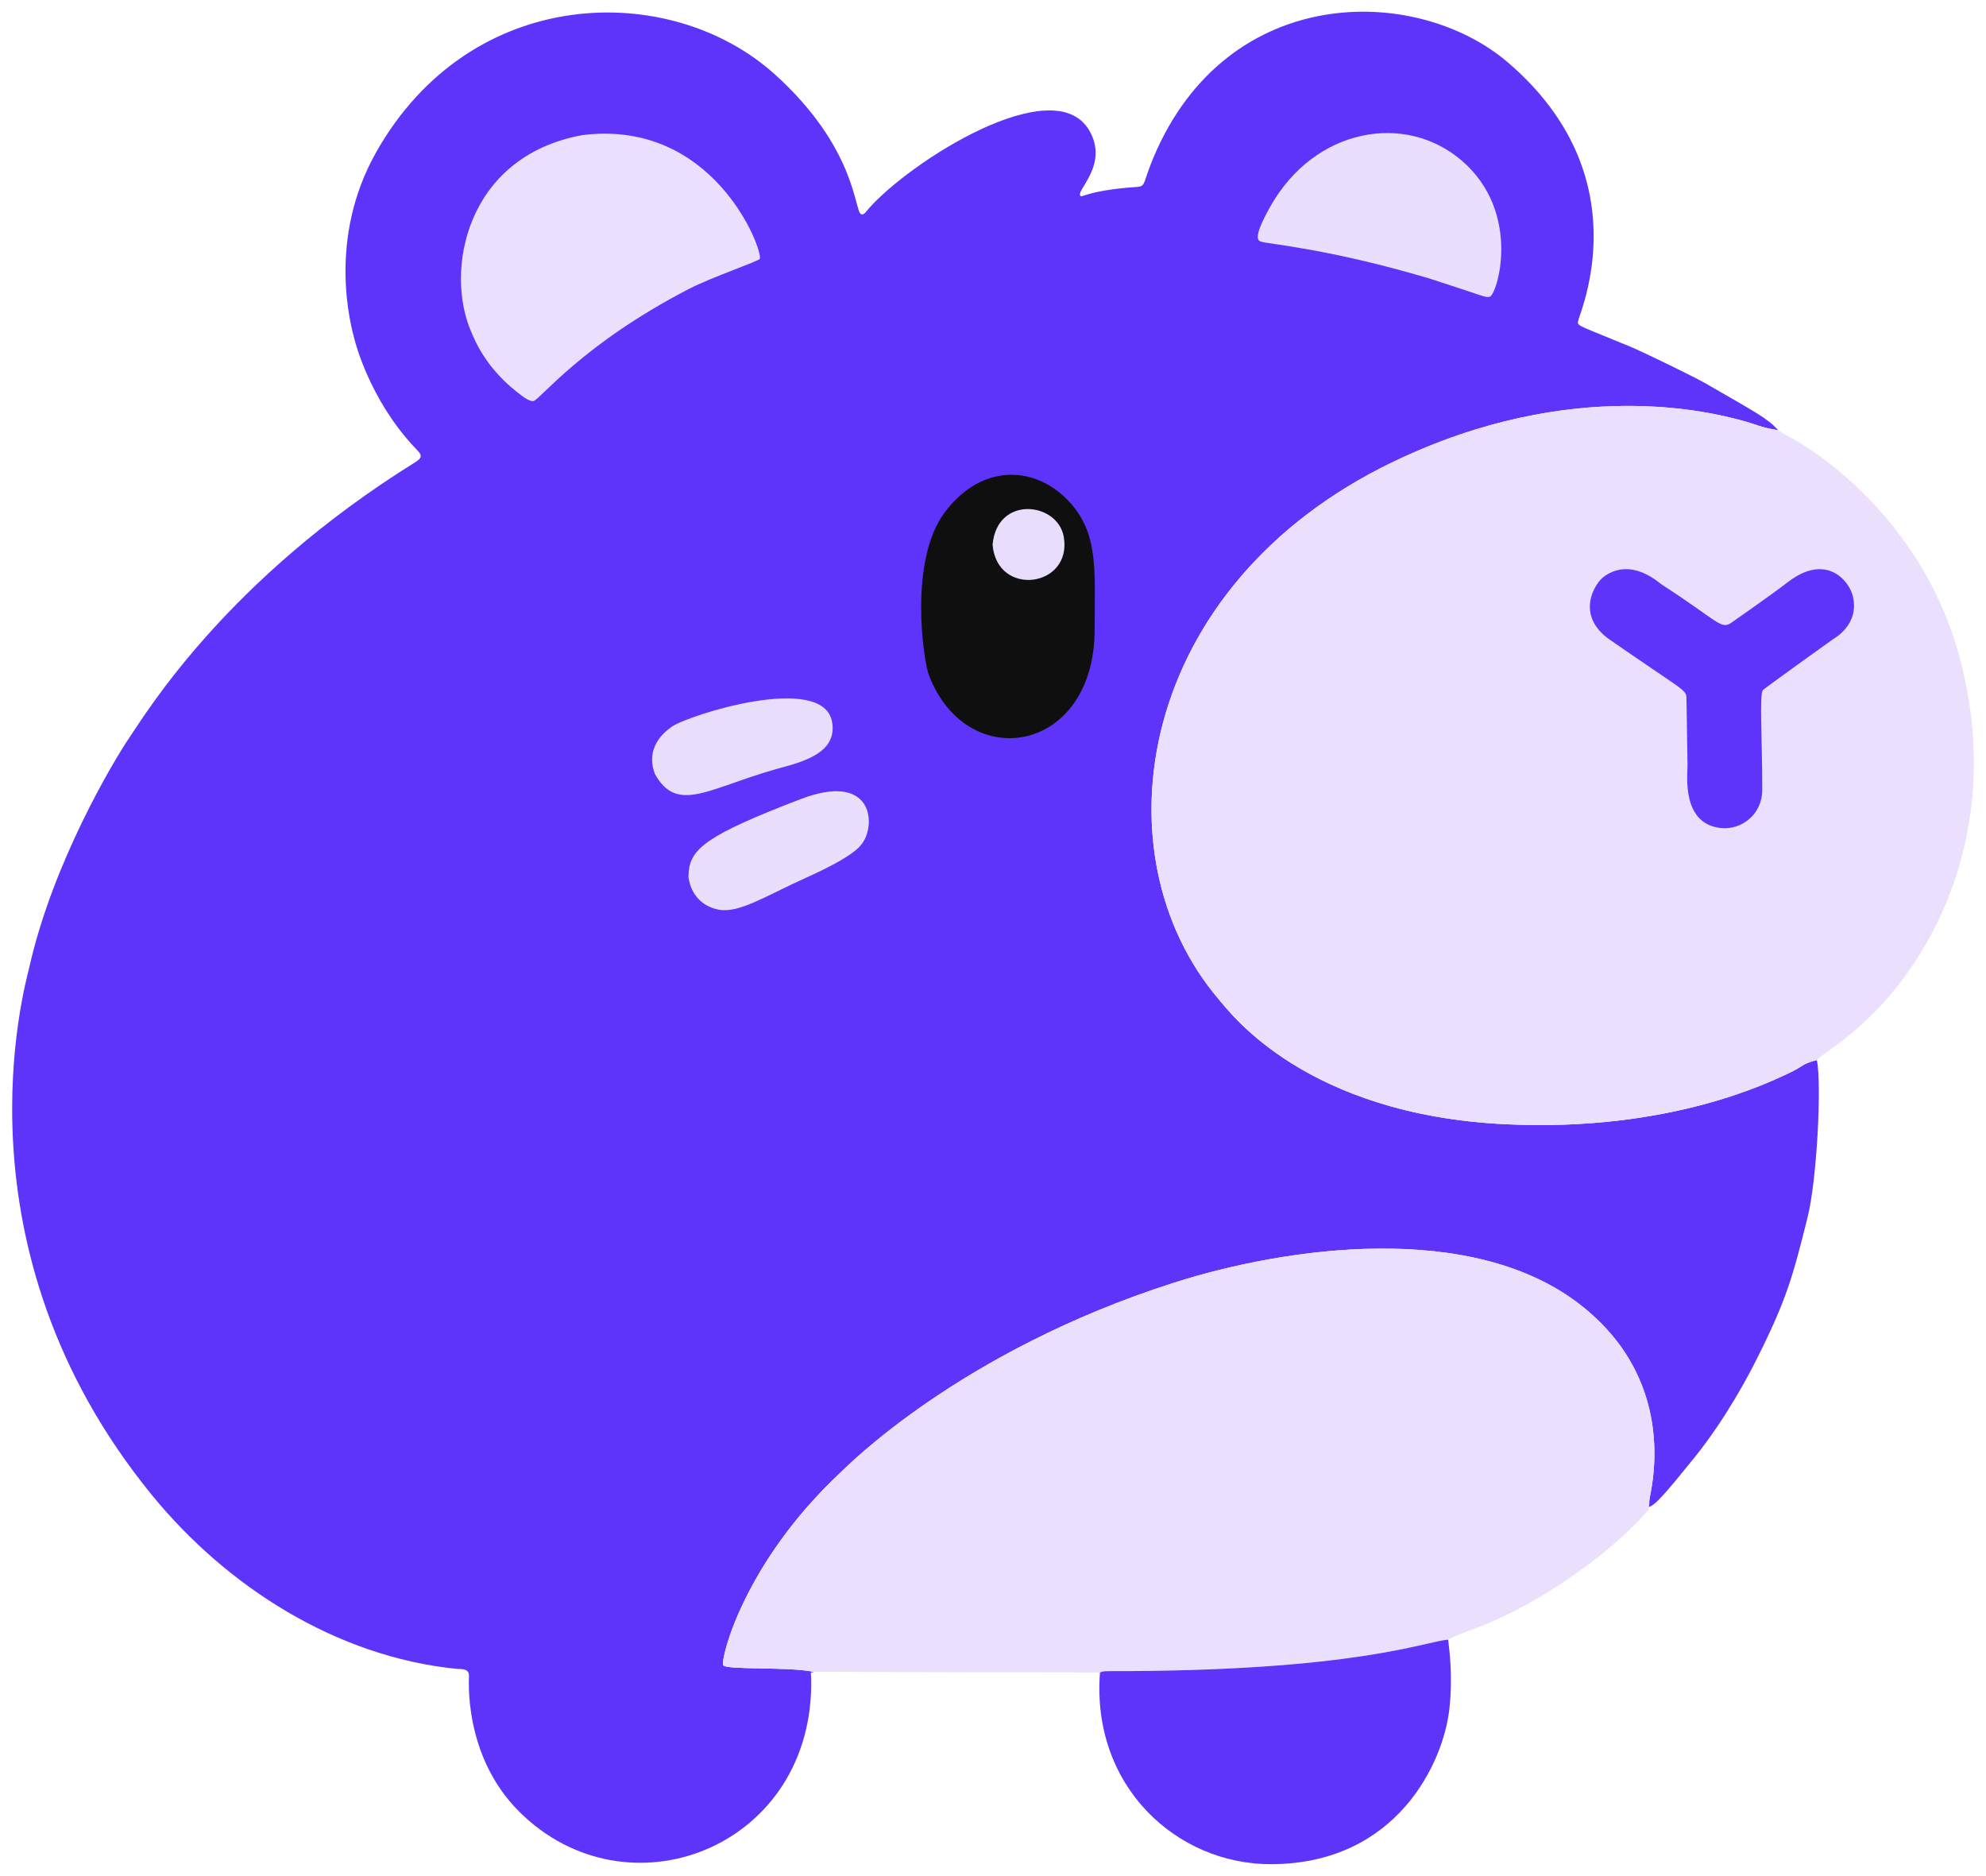
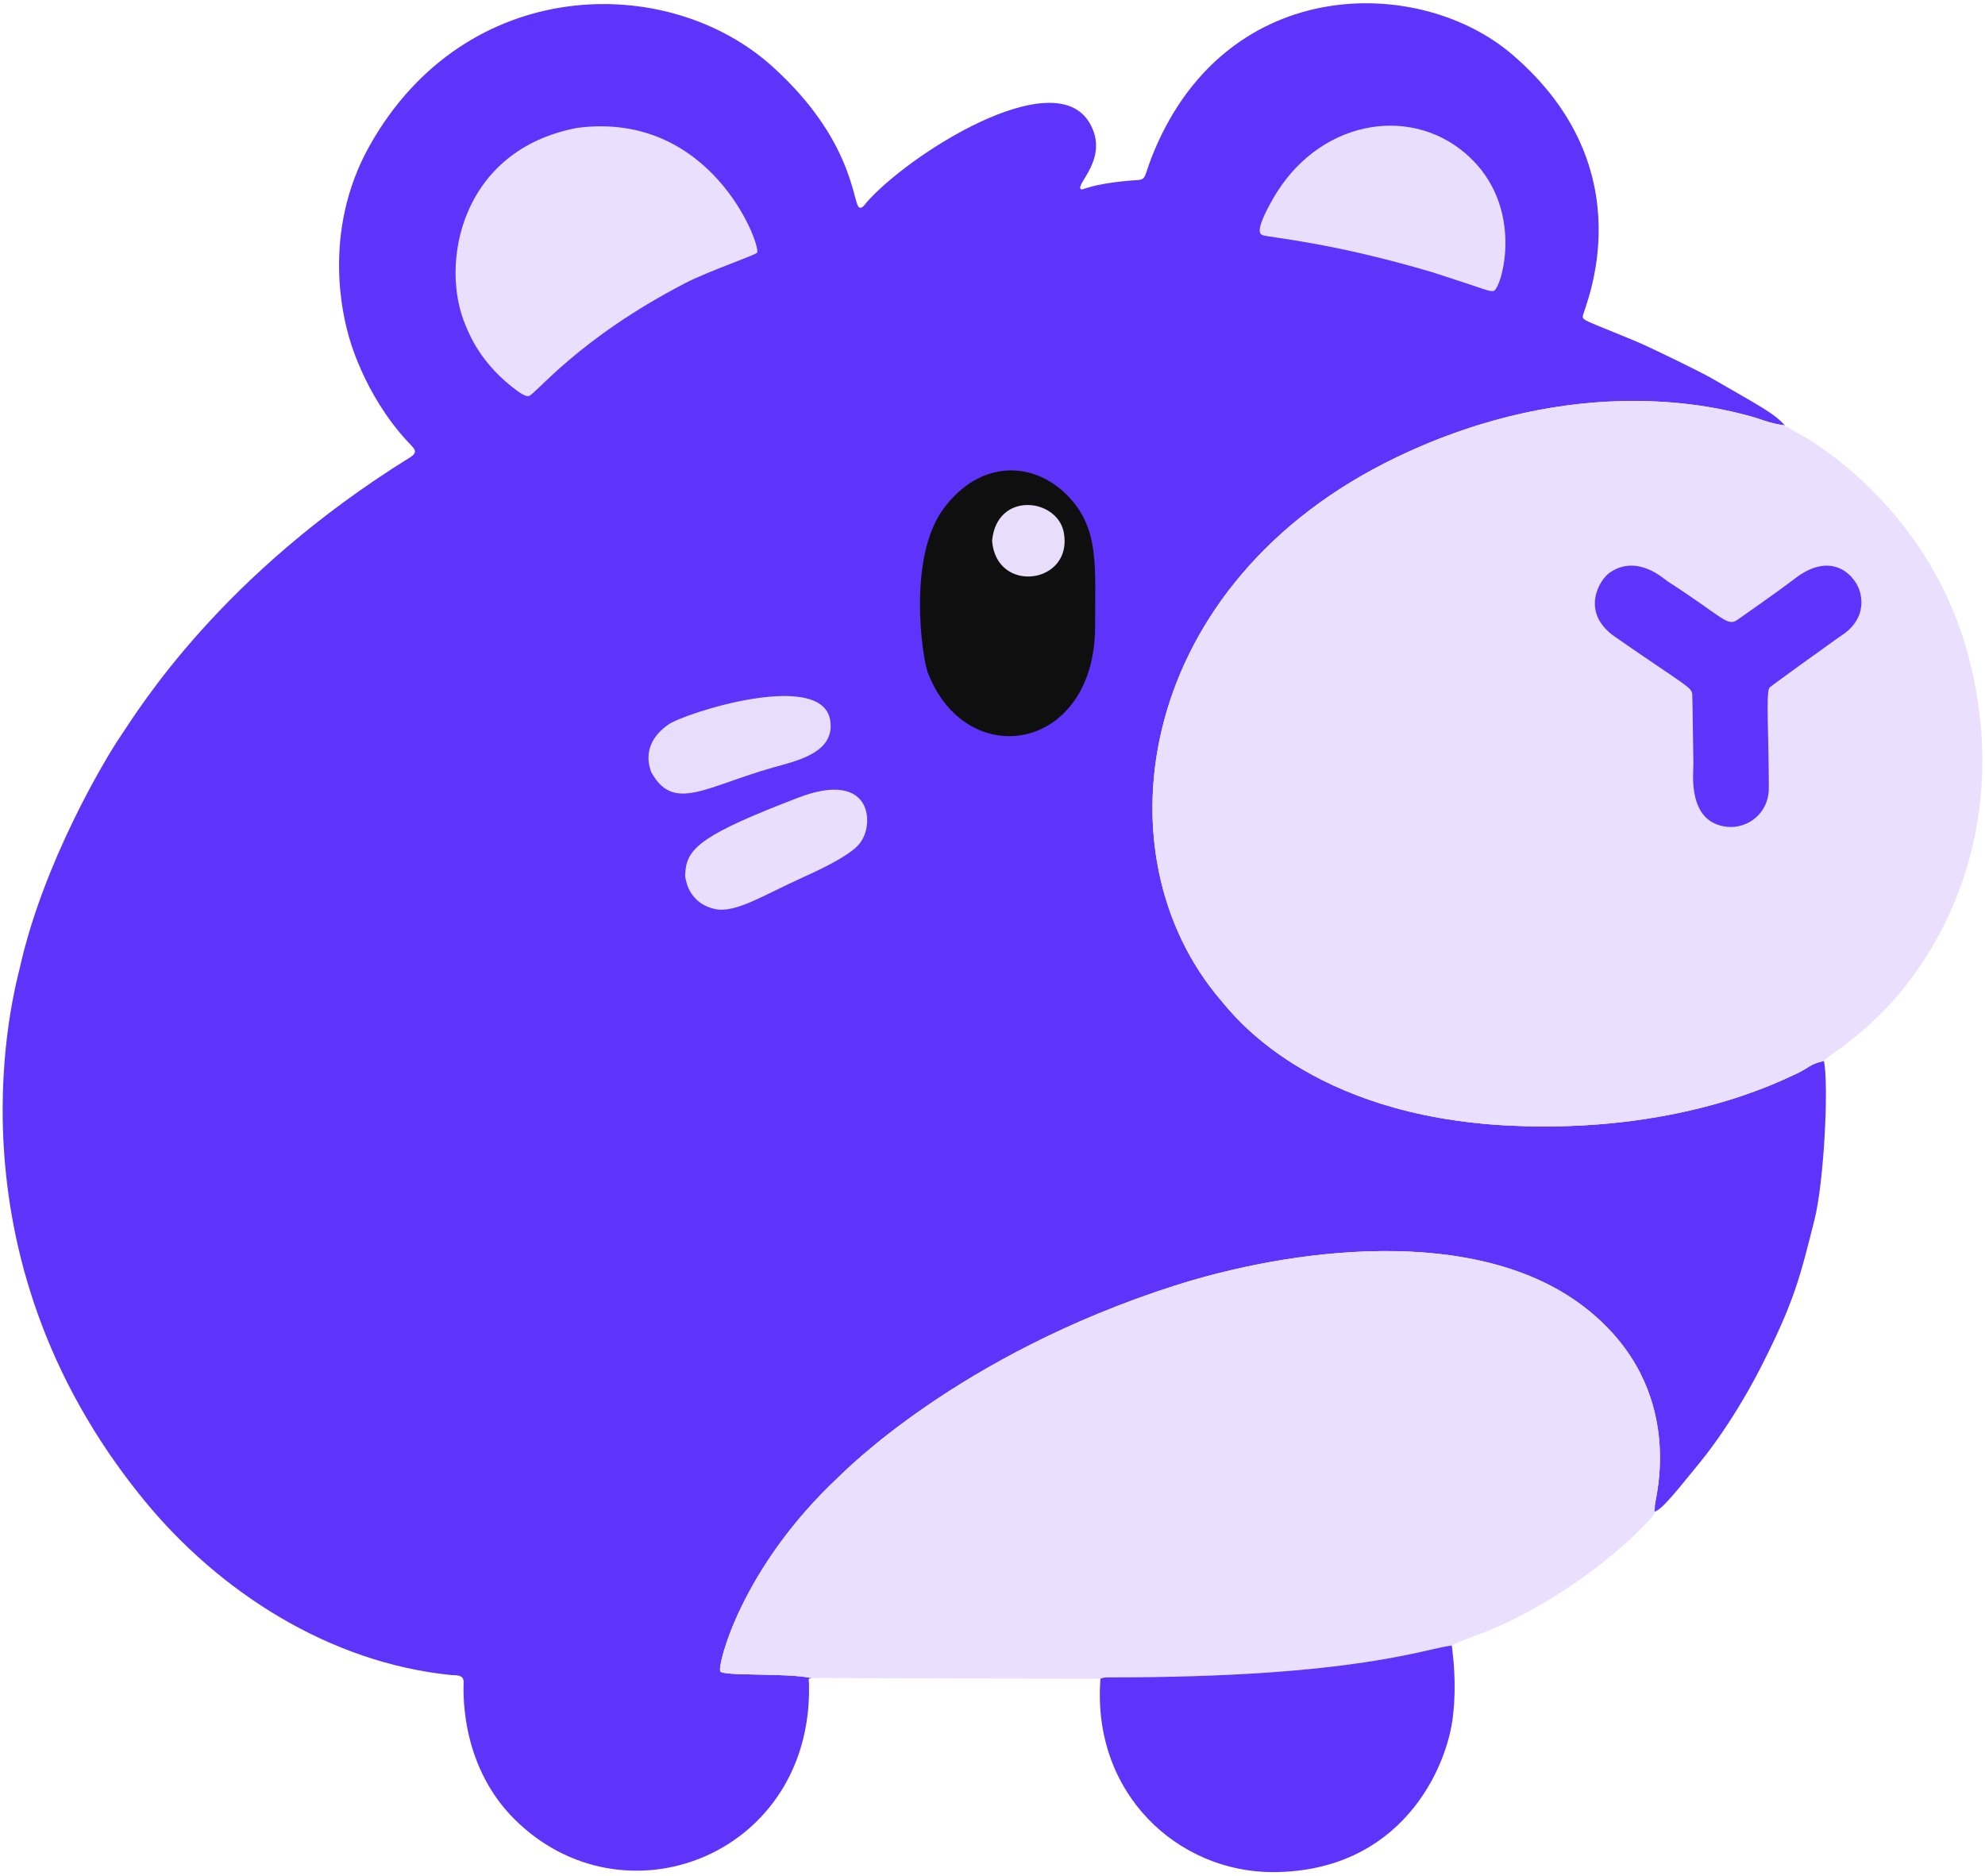
- <svg xmlns="http://www.w3.org/2000/svg" viewBox="52 84 1150 1086" width="1150" height="1086" style="fill-rule:evenodd;clip-rule:evenodd;stroke-linejoin:round;stroke-miterlimit:2;" role="img" aria-label="Lumina">
-   <path d="M1081.705,333.041c-10.186,-1.431 -12.781,-3.507 -22.194,-5.904c-14.887,-3.79 -96.074,-25.977 -200.597,24.143c-148.977,71.437 -173.204,227.211 -100.84,311.677c6.65,7.762 50.248,66.399 165.887,71.901c95.654,4.55 153.799,-24.953 163.983,-29.635c8.169,-3.755 7.401,-5.443 16.153,-7.508c2.788,14.402 0.038,69.341 -5.447,91.149c-8.347,33.186 -11.572,46.794 -30.497,84.057c-2.366,4.658 -15.876,31.26 -35.118,55.063c-17.966,22.225 -22.651,27.452 -26.412,28.48c0.503,-1.386 0.419,-3.307 0.407,-3.596c-0.139,-3.168 19.207,-66.735 -39.273,-112.97c-62.852,-49.692 -171.087,-34.062 -236.31,-13.189c-124.329,39.789 -189.762,106.972 -192.96,109.967c-55.605,52.077 -69.246,107.299 -67.716,111.282c1.144,2.977 37.797,0.809 52.32,3.893c-0.238,0.453 -1.209,0.058 -1.447,0.511c-0.296,0.562 0.203,0.543 0.092,7.94c-1.412,94.339 -107.001,134.131 -168.938,72.643c-32.834,-32.596 -29.154,-77.438 -29.226,-79.034c-0.193,-4.26 -4.833,-3.543 -6.915,-3.75c-70.203,-6.977 -133.596,-47.944 -176.538,-100.453c-117.325,-143.466 -73.494,-295.316 -71.125,-305.858c13.548,-60.283 48.524,-118.986 57.895,-132.788c10.488,-15.448 56.934,-92.046 165.715,-159.564c5.34,-3.315 2.67,-5.045 -1.103,-9.105c-25.663,-27.61 -33.875,-60.608 -34.14,-61.581c-2.299,-8.421 -15.91,-58.268 12.308,-108.425c55.006,-97.771 170.663,-99.765 230.963,-45.381c46.799,42.208 46.081,78.507 49.831,80.897c1.694,1.079 3.533,-1.969 4.205,-2.741c24.036,-27.621 107.569,-80.65 128.034,-45.704c11.883,20.291 -8.781,35.566 -4.896,38.049c0.429,0.274 0.453,0.075 4.876,-1.212c11.119,-3.236 27.954,-4.068 28.238,-4.103c4.624,-0.572 2.97,-2.707 9.032,-17.088c42.71,-101.318 152.513,-100.235 205.393,-54.807c77.237,66.355 41.16,144.974 40.398,149.803c-0.43,2.722 1.004,2.466 29.162,14.119c10.325,4.273 39.335,18.637 44.436,21.581c30.041,17.334 35.912,20.237 42.366,27.241Z" style="fill:#5e34fb;" />
-   <path d="M1081.705,333.041c0.279,0.132 0.059,0.731 0.339,0.863c0.278,0.131 0.583,-0.387 0.875,-0.289c0.331,0.11 0.012,0.594 3.604,2.449c23.572,12.171 80.593,53.808 100.496,129.61c24.341,92.707 -11.524,166.226 -50.223,204.872c-17.237,17.214 -29.012,23.115 -32.697,27.17c-8.752,2.065 -7.984,3.753 -16.153,7.508c-10.184,4.682 -68.329,34.185 -163.983,29.635c-115.639,-5.501 -159.237,-64.138 -165.887,-71.901c-72.363,-84.466 -48.137,-240.24 100.84,-311.677c104.523,-50.12 185.711,-27.934 200.597,-24.143c9.414,2.397 12.009,4.473 22.194,5.904Z" style="fill:#eadffc;" />
-   <path d="M1006.622,956.464c-0.086,0.319 0.493,0.586 0.407,0.905c-0.179,0.666 -14.661,17.879 -41.776,37.11c-42.252,29.966 -66.846,33.63 -74.699,38.757c-13.316,0.964 -53.651,18.43 -196.943,18.225c-3.411,-0.005 -3.327,0.429 -4.669,0.751c-126.434,-0.081 -161.95,-0.481 -165.853,-0.361c-14.523,-3.083 -51.176,-0.915 -52.32,-3.893c-1.53,-3.983 12.111,-59.205 67.716,-111.282c3.198,-2.995 68.631,-70.178 192.96,-109.967c65.223,-20.873 173.458,-36.503 236.31,13.189c58.48,46.235 39.134,109.802 39.273,112.97c0.013,0.289 0.097,2.21 -0.407,3.596Z" style="fill:#eadffc;" />
-   <path d="M890.554,1033.236c0.684,6.038 2.778,20.622 0.752,39.742c-3.314,31.271 -30.288,89.908 -103.036,90.241c-54.614,0.25 -104.432,-44.813 -99.327,-111.008c1.342,-0.322 1.258,-0.756 4.669,-0.751c143.292,0.205 183.627,-17.261 196.943,-18.225Z" style="fill:#5e34fa;" />
-   <path d="M389.08,162.235c76.353,-9.658 104.822,66.513 102.899,71.594c-0.514,1.359 -27.867,10.611 -41.155,17.492c-61.62,31.911 -85.874,63.785 -89.874,64.854c-1.842,0.492 -5.679,-2.273 -6.109,-2.584c-21.504,-15.504 -28.046,-33.065 -29.976,-37.476c-15.383,-35.159 -3.316,-101.416 64.215,-113.88Z" style="fill:#eadffc;" />
-   <path d="M669.61,372.855c18.879,18.996 16.214,40.347 16.254,75.367c0.081,72.069 -73.753,84.455 -95.974,26.674c-3.145,-8.179 -11.915,-66.216 9.235,-94.391c20.728,-27.613 50.754,-27.295 70.485,-7.65Z" style="fill:#0f0f0f;" />
-   <path d="M1029.168,527.106c-0.609,-36.337 -0.502,-36.317 -0.637,-39.472c-0.193,-4.498 -3.259,-4.729 -44.466,-33.38c-19.875,-13.818 -9.133,-32.524 -2.774,-36.833c15.776,-10.692 31.016,3.749 32.956,4.999c32.327,20.841 34.231,26.316 40.255,22.115c2.669,-1.861 22.804,-15.902 33.038,-23.729c21.782,-16.66 35.205,-0.826 37.355,8.346c3.867,16.491 -10.353,24.107 -11.814,25.135c-7.285,5.126 -39.6,28.451 -40.238,29.184c-2.221,2.547 -0.351,28.753 -0.405,57.829c-0.026,14.241 -11.992,23.265 -23.875,22.072c-23.159,-2.326 -19.334,-31.192 -19.395,-36.266Z" style="fill:#5e34fb;" />
-   <path d="M879.617,245.2c-58.466,-17.368 -93.596,-19.925 -97.532,-21.33c-1.599,-0.571 -4.847,-1.999 5.595,-20.472c25.526,-45.157 77.952,-54.709 110.866,-26.312c35.082,30.267 20.296,78.136 15.949,78.777c-2.887,0.426 -2.822,-0.374 -34.879,-10.662Z" style="fill:#e9defc;" />
-   <path d="M451.801,596.69c-0.986,-4.046 -1.396,-3.959 -0.996,-8.053c1.302,-13.311 10.369,-21.187 64.783,-42.003c41.31,-15.803 43.572,13.505 36.252,24.777c-1.704,2.624 -5.359,8.253 -33.149,20.754c-23.049,10.369 -38.76,20.741 -50.636,18.446c-12.941,-2.5 -15.968,-13.31 -16.253,-13.922Z" style="fill:#e9defc;" />
-   <path d="M431.225,532.065c-0.78,-2.282 -6.587,-15.846 9.79,-27.37c9.395,-6.611 87.625,-31.662 92.804,-2.747c3.401,18.991 -19.6,23.677 -32.516,27.336c-39.215,11.107 -57.254,25.939 -70.077,2.781Z" style="fill:#e8defc;" />
-   <path d="M626.756,399.321c2.586,-28.76 37.617,-24.668 41.199,-4.648c5.262,29.406 -38.676,35.44 -41.199,4.648Z" style="fill:#e8defc;" />
+ <svg xmlns="http://www.w3.org/2000/svg" viewBox="18 161 5189 4904" width="5189" height="4904" style="fill-rule:evenodd;clip-rule:evenodd;stroke-linejoin:round;stroke-miterlimit:2;" role="img" aria-label="Lumina">
+   <g id="Lumina">
+     <path d="M4684.088,1273.251c-46.404,-6.521 -58.227,-15.979 -101.115,-26.898c-67.822,-17.268 -437.704,-118.348 -913.901,109.995c-678.724,325.458 -789.098,1035.152 -459.418,1419.969c30.297,35.364 228.926,302.509 755.766,327.572c435.791,20.731 700.693,-113.683 747.092,-135.012c37.219,-17.109 33.718,-24.797 73.593,-34.207c12.703,65.613 0.174,315.908 -24.818,415.265c-38.029,151.193 -52.721,213.187 -138.942,382.955c-10.779,21.223 -72.331,142.419 -159.993,250.861c-81.851,101.253 -103.197,125.067 -120.33,129.752c2.293,-6.316 1.91,-15.064 1.852,-16.382c-0.632,-14.434 87.504,-304.037 -178.924,-514.68c-286.347,-226.392 -779.456,-155.184 -1076.606,-60.087c-566.429,181.273 -864.536,487.352 -879.107,500.998c-253.33,237.258 -315.478,488.844 -308.507,506.991c5.211,13.565 172.201,3.687 238.365,17.735c-1.084,2.063 -5.508,0.266 -6.592,2.329c-1.346,2.562 0.924,2.475 0.42,36.175c-6.433,429.8 -487.485,611.088 -769.665,330.956c-149.588,-148.502 -132.822,-352.8 -133.152,-360.073c-0.879,-19.408 -22.016,-16.142 -31.504,-17.085c-319.839,-31.787 -608.651,-218.427 -804.289,-457.654c-534.521,-653.615 -334.832,-1345.43 -324.038,-1393.46c61.724,-274.645 221.072,-542.087 263.763,-604.97c47.781,-70.381 259.385,-419.351 754.979,-726.96c24.33,-15.101 12.166,-22.984 -5.026,-41.48c-116.918,-125.787 -154.329,-276.123 -155.539,-280.555c-10.476,-38.367 -72.483,-265.464 56.076,-493.972c250.602,-445.435 777.525,-454.52 1052.245,-206.752c213.213,192.294 209.941,357.672 227.027,368.559c7.718,4.918 16.095,-8.97 19.157,-12.488c109.504,-125.838 490.076,-367.432 583.309,-208.223c54.136,92.445 -40.006,162.033 -22.306,173.349c1.953,1.249 2.066,0.34 22.213,-5.523c50.657,-14.743 127.355,-18.532 128.652,-18.692c21.066,-2.605 13.53,-12.334 41.149,-77.853c194.581,-461.596 694.834,-456.662 935.748,-249.693c351.886,302.305 187.523,660.489 184.05,682.486c-1.957,12.4 4.576,11.234 132.86,64.326c47.042,19.469 179.205,84.91 202.444,98.32c136.862,78.971 163.613,92.196 193.013,124.107Z" style="fill:#5e34fb;" />
+     <path d="M4684.088,1273.251c1.273,0.602 0.271,3.329 1.543,3.931c1.265,0.598 2.657,-1.761 3.984,-1.318c1.506,0.503 0.055,2.707 16.418,11.157c107.391,55.452 367.175,245.144 457.85,590.489c110.897,422.365 -52.502,757.308 -228.813,933.378c-78.532,78.424 -132.176,105.312 -148.966,123.782c-39.875,9.41 -36.373,17.098 -73.593,34.207c-46.399,21.329 -311.3,155.743 -747.092,135.012c-526.84,-25.063 -725.469,-292.208 -755.766,-327.572c-329.68,-384.817 -219.305,-1094.511 459.418,-1419.969c476.197,-228.343 846.079,-127.263 913.901,-109.995c42.887,10.919 54.71,20.377 101.115,26.898Z" style="fill:#eadffc;" />
+     <path d="M4342.021,4113.503c-0.392,1.456 2.247,2.668 1.855,4.124c-0.816,3.034 -66.793,81.455 -190.329,169.068c-192.496,136.52 -304.543,153.216 -340.321,176.575c-60.667,4.391 -244.429,83.964 -897.252,83.031c-15.538,-0.022 -15.155,1.955 -21.27,3.421c-576.023,-0.368 -737.83,-2.19 -755.61,-1.645c-66.164,-14.048 -233.154,-4.17 -238.365,-17.735c-6.971,-18.147 55.177,-269.733 308.507,-506.991c14.571,-13.647 312.678,-319.725 879.107,-500.998c297.151,-95.097 790.259,-166.305 1076.606,60.087c266.427,210.643 178.292,500.246 178.924,514.68c0.058,1.318 0.44,10.066 -1.852,16.382Z" style="fill:#eadffc;" />
+     <path d="M3813.226,4463.27c3.115,27.508 12.655,93.952 3.425,181.062c-15.097,142.467 -137.989,409.612 -469.421,411.131c-248.817,1.14 -475.781,-204.163 -452.526,-505.74c6.115,-1.467 5.732,-3.444 21.27,-3.421c652.823,0.933 836.584,-78.64 897.252,-83.031Z" style="fill:#5e34fa;" />
+     <path d="M1528.562,495.078c347.856,-44.001 477.557,303.027 468.799,326.173c-2.342,6.189 -126.96,48.341 -187.498,79.692c-280.735,145.382 -391.233,290.597 -409.458,295.467c-8.394,2.243 -25.871,-10.357 -27.832,-11.771c-97.969,-70.635 -127.776,-150.64 -136.568,-170.735c-70.083,-160.182 -15.107,-462.039 292.556,-518.826Z" style="fill:#eadffc;" />
+     <path d="M2806.627,1454.642c86.009,86.545 73.871,183.816 74.05,343.366c0.369,328.338 -336.012,384.77 -437.249,121.523c-14.33,-37.262 -54.282,-301.675 42.075,-430.035c94.434,-125.8 231.232,-124.351 321.124,-34.855Z" style="fill:#0f0f0f;" />
+     <path d="M4444.738,2157.394c-2.774,-165.549 -2.287,-165.455 -2.903,-179.83c-0.877,-20.49 -14.846,-21.547 -202.582,-152.074c-90.548,-62.955 -41.607,-148.176 -12.638,-167.81c71.874,-48.713 141.305,17.08 150.142,22.777c147.281,94.949 155.951,119.893 183.398,100.753c12.161,-8.48 103.894,-72.448 150.517,-108.108c99.238,-75.903 160.389,-3.763 170.187,38.025c17.618,75.132 -47.169,109.829 -53.822,114.511c-33.19,23.355 -180.414,129.622 -183.322,132.958c-10.117,11.605 -1.598,130.998 -1.844,263.465c-0.12,64.88 -54.633,105.994 -108.77,100.557c-105.51,-10.597 -88.082,-142.109 -88.364,-165.225Z" style="fill:#5e34fb;" />
+     <path d="M3763.397,873.06c-266.367,-79.126 -426.413,-90.774 -444.344,-97.178c-7.285,-2.602 -22.082,-9.109 25.491,-93.269c116.294,-205.73 355.142,-249.249 505.095,-119.877c159.829,137.893 92.466,355.979 72.663,358.9c-13.151,1.939 -12.857,-1.703 -158.905,-48.576Z" style="fill:#e9defc;" />
+     <path d="M1814.312,2474.409c-4.493,-18.433 -6.362,-18.038 -4.538,-36.689c5.93,-60.645 47.239,-96.526 295.143,-191.36c188.203,-71.995 198.511,61.527 165.16,112.884c-7.763,11.955 -24.416,37.599 -151.023,94.555c-105.008,47.239 -176.585,94.494 -230.695,84.039c-58.956,-11.391 -72.751,-60.639 -74.047,-63.429Z" style="fill:#e9defc;" />
+     <path d="M1720.569,2179.986c-3.554,-10.395 -30.011,-72.192 44.602,-124.696c42.801,-30.118 399.21,-144.247 422.804,-12.514c15.496,86.52 -89.296,107.871 -148.141,124.539c-178.66,50.604 -260.844,118.175 -319.265,12.671Z" style="fill:#e8defc;" />
+     <path d="M2611.39,1575.216c11.784,-131.027 171.379,-112.383 187.7,-21.177c23.973,133.97 -176.203,161.459 -187.7,21.177Z" style="fill:#e8defc;" />
+   </g>
</svg>
